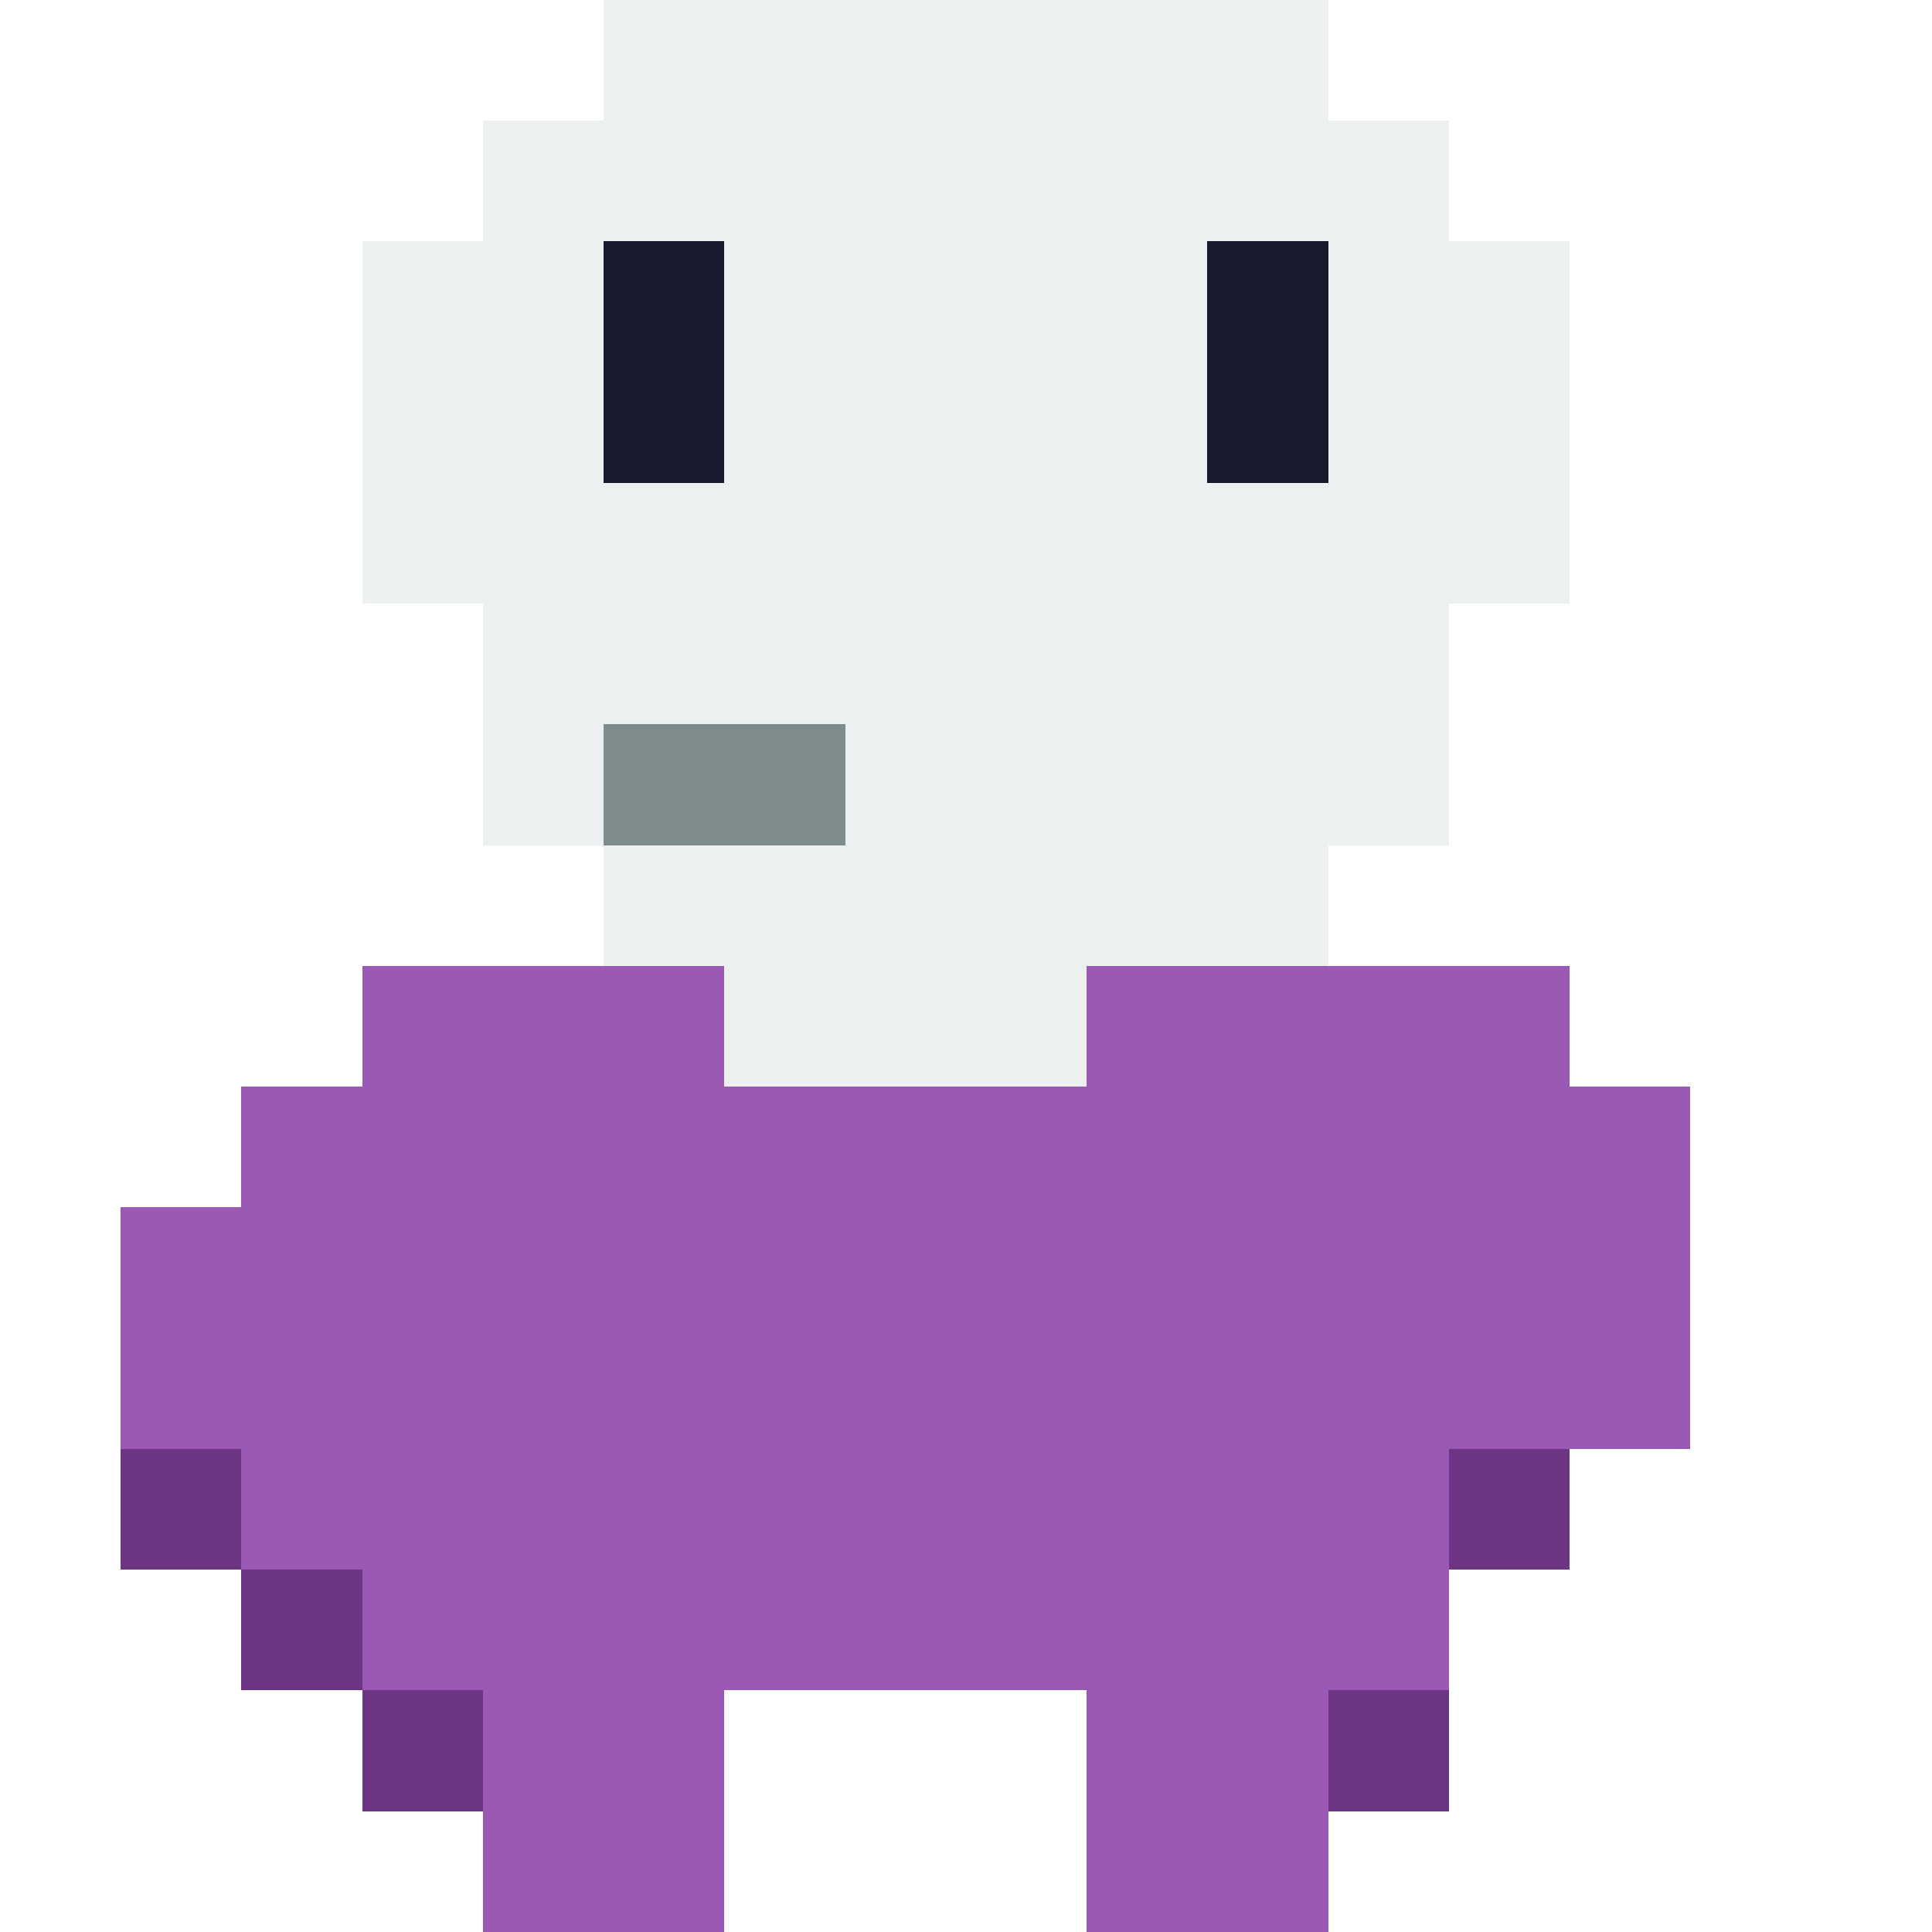
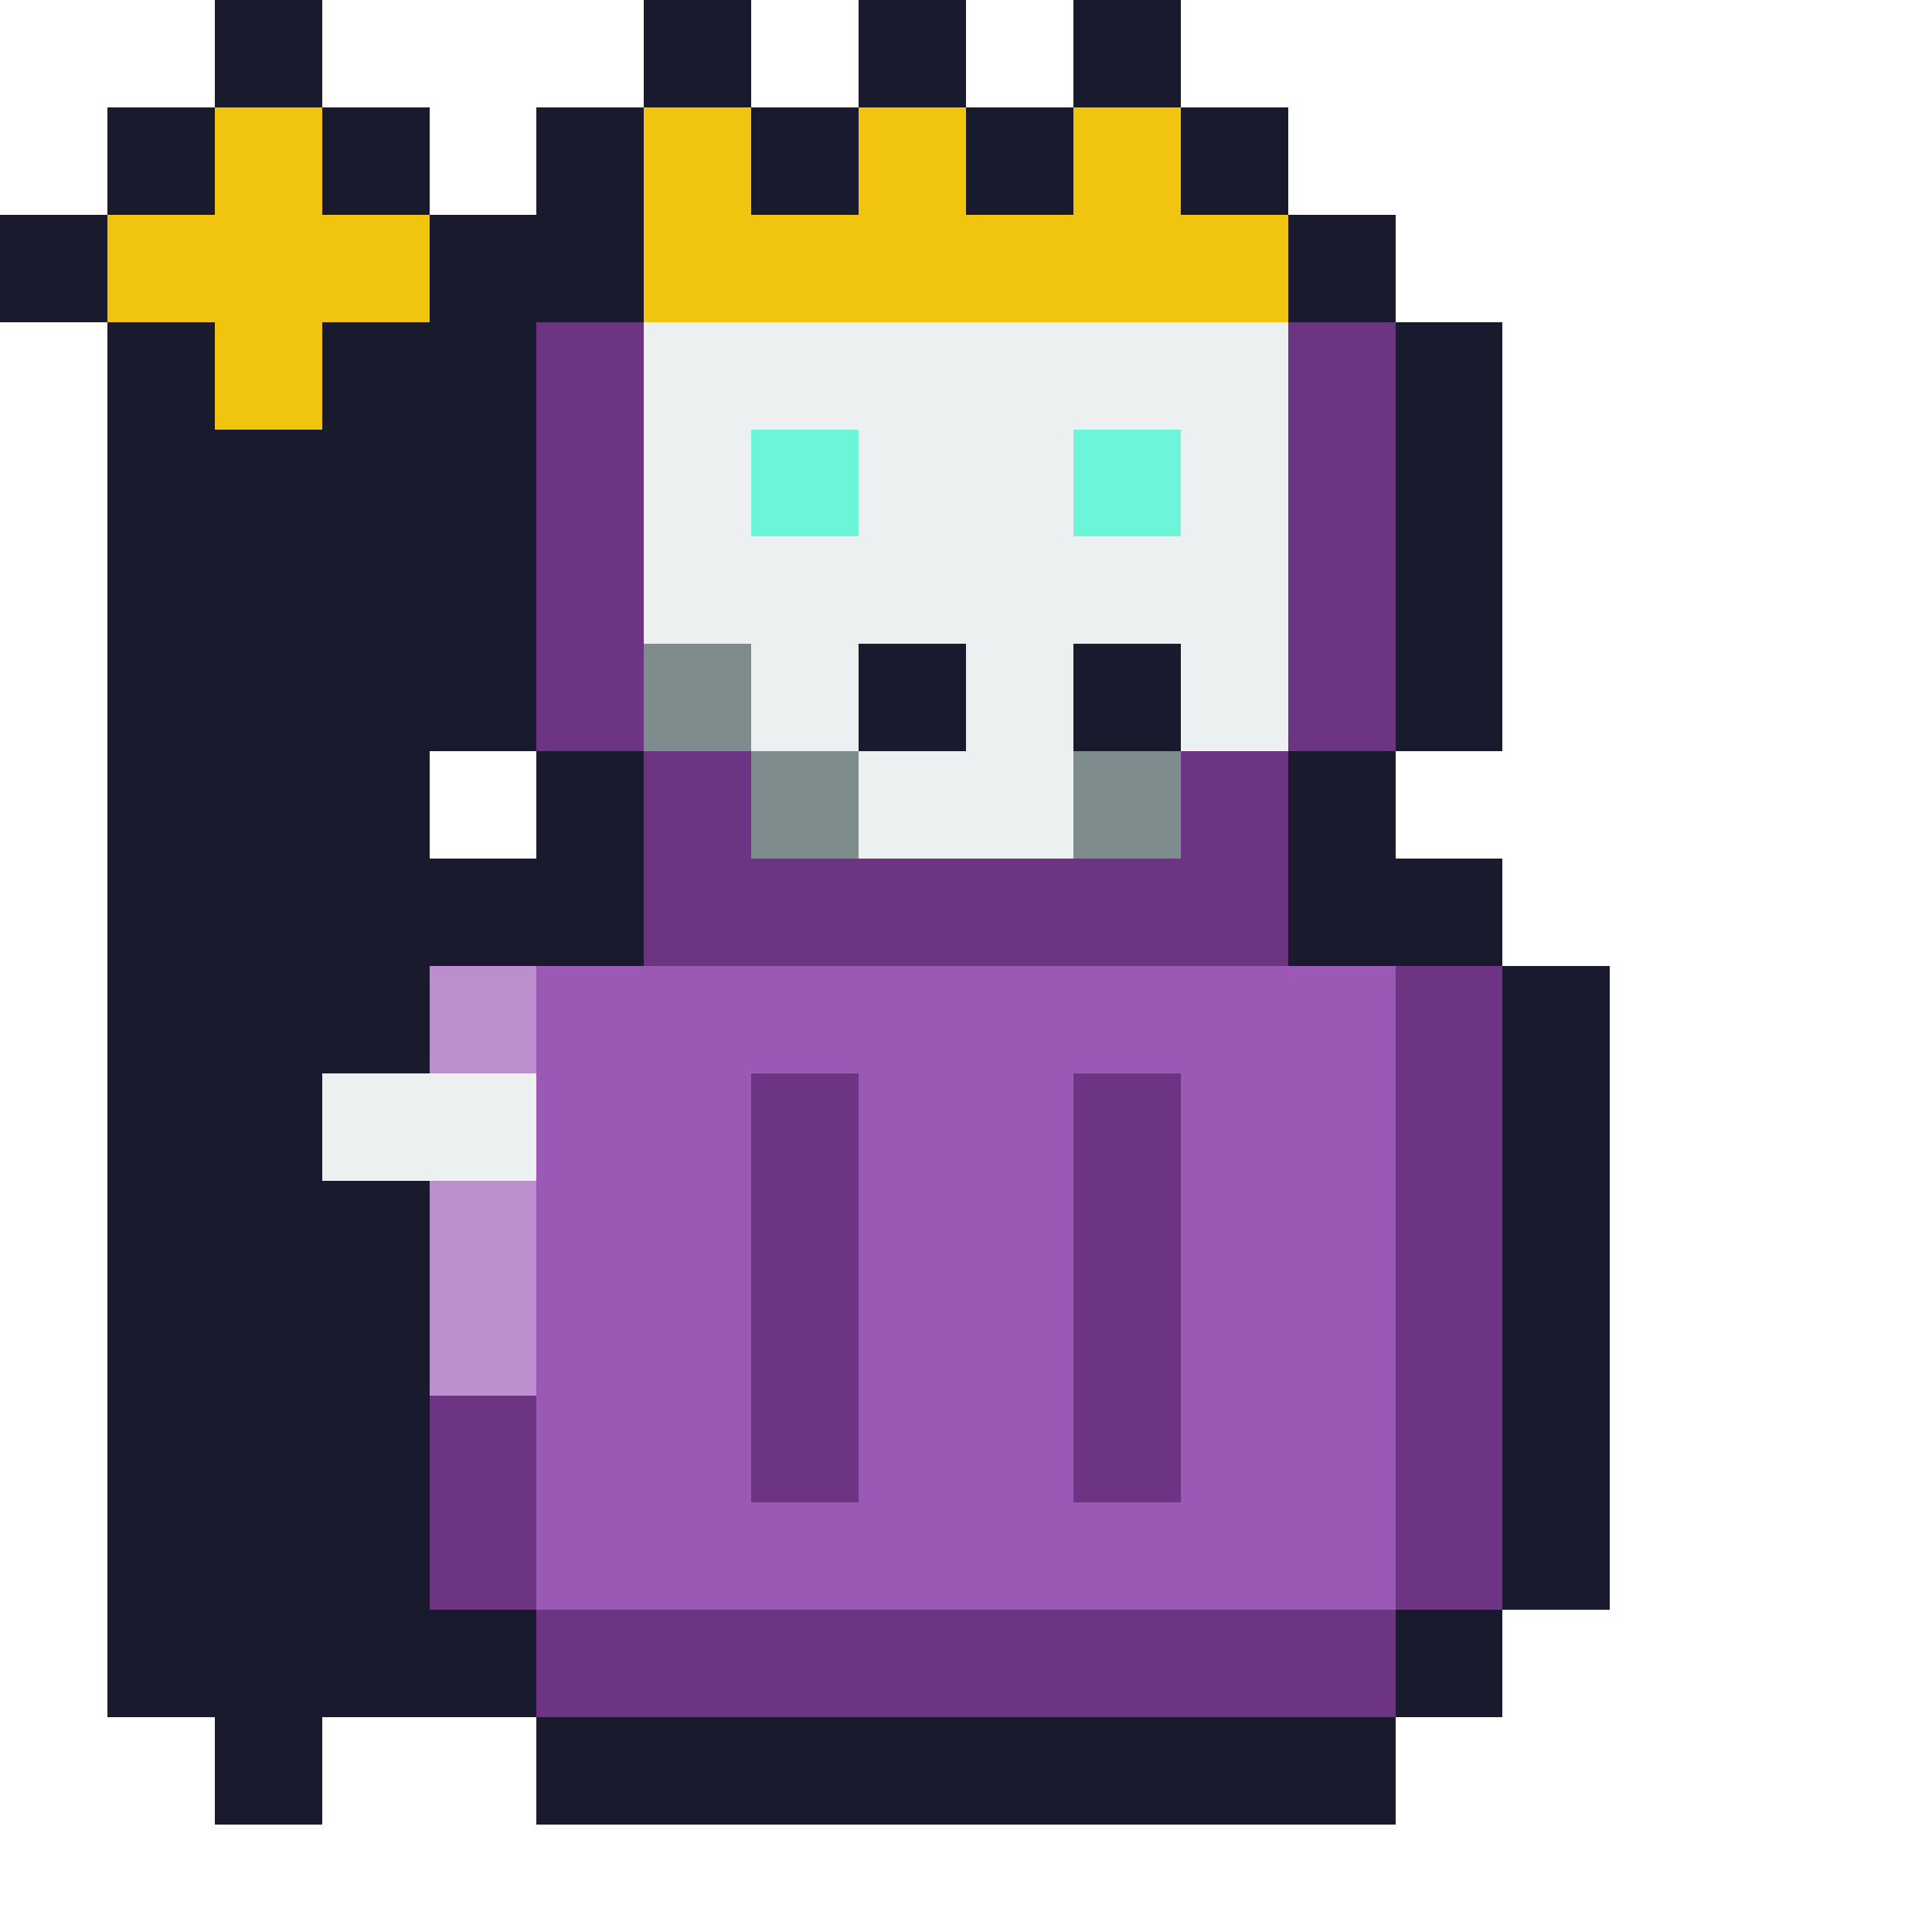
- <svg xmlns="http://www.w3.org/2000/svg" viewBox="0 0 16 16" shape-rendering="crispEdges">
-   <rect x="5" y="0" width="1" height="1" fill="#ecf0f1" />
-   <rect x="6" y="0" width="1" height="1" fill="#ecf0f1" />
-   <rect x="7" y="0" width="1" height="1" fill="#ecf0f1" />
-   <rect x="8" y="0" width="1" height="1" fill="#ecf0f1" />
-   <rect x="9" y="0" width="1" height="1" fill="#ecf0f1" />
-   <rect x="10" y="0" width="1" height="1" fill="#ecf0f1" />
-   <rect x="4" y="1" width="1" height="1" fill="#ecf0f1" />
-   <rect x="5" y="1" width="1" height="1" fill="#ecf0f1" />
-   <rect x="6" y="1" width="1" height="1" fill="#ecf0f1" />
-   <rect x="7" y="1" width="1" height="1" fill="#ecf0f1" />
-   <rect x="8" y="1" width="1" height="1" fill="#ecf0f1" />
-   <rect x="9" y="1" width="1" height="1" fill="#ecf0f1" />
-   <rect x="10" y="1" width="1" height="1" fill="#ecf0f1" />
-   <rect x="11" y="1" width="1" height="1" fill="#ecf0f1" />
-   <rect x="3" y="2" width="1" height="1" fill="#ecf0f1" />
-   <rect x="4" y="2" width="1" height="1" fill="#ecf0f1" />
+ <svg xmlns="http://www.w3.org/2000/svg" viewBox="0 0 18 18" shape-rendering="crispEdges">
+   <rect x="2" y="0" width="1" height="1" fill="#1a1a2e" />
+   <rect x="6" y="0" width="1" height="1" fill="#1a1a2e" />
+   <rect x="8" y="0" width="1" height="1" fill="#1a1a2e" />
+   <rect x="10" y="0" width="1" height="1" fill="#1a1a2e" />
+   <rect x="1" y="1" width="1" height="1" fill="#1a1a2e" />
+   <rect x="2" y="1" width="1" height="1" fill="#f1c40f" />
+   <rect x="3" y="1" width="1" height="1" fill="#1a1a2e" />
+   <rect x="5" y="1" width="1" height="1" fill="#1a1a2e" />
+   <rect x="6" y="1" width="1" height="1" fill="#f1c40f" />
+   <rect x="7" y="1" width="1" height="1" fill="#1a1a2e" />
+   <rect x="8" y="1" width="1" height="1" fill="#f1c40f" />
+   <rect x="9" y="1" width="1" height="1" fill="#1a1a2e" />
+   <rect x="10" y="1" width="1" height="1" fill="#f1c40f" />
+   <rect x="11" y="1" width="1" height="1" fill="#1a1a2e" />
+   <rect x="0" y="2" width="1" height="1" fill="#1a1a2e" />
+   <rect x="1" y="2" width="1" height="1" fill="#f1c40f" />
+   <rect x="2" y="2" width="1" height="1" fill="#f1c40f" />
+   <rect x="3" y="2" width="1" height="1" fill="#f1c40f" />
+   <rect x="4" y="2" width="1" height="1" fill="#1a1a2e" />
  <rect x="5" y="2" width="1" height="1" fill="#1a1a2e" />
-   <rect x="6" y="2" width="1" height="1" fill="#ecf0f1" />
-   <rect x="7" y="2" width="1" height="1" fill="#ecf0f1" />
-   <rect x="8" y="2" width="1" height="1" fill="#ecf0f1" />
-   <rect x="9" y="2" width="1" height="1" fill="#ecf0f1" />
-   <rect x="10" y="2" width="1" height="1" fill="#1a1a2e" />
-   <rect x="11" y="2" width="1" height="1" fill="#ecf0f1" />
-   <rect x="12" y="2" width="1" height="1" fill="#ecf0f1" />
-   <rect x="3" y="3" width="1" height="1" fill="#ecf0f1" />
-   <rect x="4" y="3" width="1" height="1" fill="#ecf0f1" />
-   <rect x="5" y="3" width="1" height="1" fill="#1a1a2e" />
+   <rect x="6" y="2" width="1" height="1" fill="#f1c40f" />
+   <rect x="7" y="2" width="1" height="1" fill="#f1c40f" />
+   <rect x="8" y="2" width="1" height="1" fill="#f1c40f" />
+   <rect x="9" y="2" width="1" height="1" fill="#f1c40f" />
+   <rect x="10" y="2" width="1" height="1" fill="#f1c40f" />
+   <rect x="11" y="2" width="1" height="1" fill="#f1c40f" />
+   <rect x="12" y="2" width="1" height="1" fill="#1a1a2e" />
+   <rect x="1" y="3" width="1" height="1" fill="#1a1a2e" />
+   <rect x="2" y="3" width="1" height="1" fill="#f1c40f" />
+   <rect x="3" y="3" width="1" height="1" fill="#1a1a2e" />
+   <rect x="4" y="3" width="1" height="1" fill="#1a1a2e" />
+   <rect x="5" y="3" width="1" height="1" fill="#6c3483" />
  <rect x="6" y="3" width="1" height="1" fill="#ecf0f1" />
  <rect x="7" y="3" width="1" height="1" fill="#ecf0f1" />
  <rect x="8" y="3" width="1" height="1" fill="#ecf0f1" />
  <rect x="9" y="3" width="1" height="1" fill="#ecf0f1" />
-   <rect x="10" y="3" width="1" height="1" fill="#1a1a2e" />
+   <rect x="10" y="3" width="1" height="1" fill="#ecf0f1" />
  <rect x="11" y="3" width="1" height="1" fill="#ecf0f1" />
-   <rect x="12" y="3" width="1" height="1" fill="#ecf0f1" />
-   <rect x="3" y="4" width="1" height="1" fill="#ecf0f1" />
-   <rect x="4" y="4" width="1" height="1" fill="#ecf0f1" />
-   <rect x="5" y="4" width="1" height="1" fill="#ecf0f1" />
+   <rect x="12" y="3" width="1" height="1" fill="#6c3483" />
+   <rect x="13" y="3" width="1" height="1" fill="#1a1a2e" />
+   <rect x="1" y="4" width="1" height="1" fill="#1a1a2e" />
+   <rect x="2" y="4" width="1" height="1" fill="#1a1a2e" />
+   <rect x="3" y="4" width="1" height="1" fill="#1a1a2e" />
+   <rect x="4" y="4" width="1" height="1" fill="#1a1a2e" />
+   <rect x="5" y="4" width="1" height="1" fill="#6c3483" />
  <rect x="6" y="4" width="1" height="1" fill="#ecf0f1" />
-   <rect x="7" y="4" width="1" height="1" fill="#ecf0f1" />
+   <rect x="7" y="4" width="1" height="1" fill="#6cf5d8" />
  <rect x="8" y="4" width="1" height="1" fill="#ecf0f1" />
  <rect x="9" y="4" width="1" height="1" fill="#ecf0f1" />
-   <rect x="10" y="4" width="1" height="1" fill="#ecf0f1" />
+   <rect x="10" y="4" width="1" height="1" fill="#6cf5d8" />
  <rect x="11" y="4" width="1" height="1" fill="#ecf0f1" />
-   <rect x="12" y="4" width="1" height="1" fill="#ecf0f1" />
-   <rect x="4" y="5" width="1" height="1" fill="#ecf0f1" />
-   <rect x="5" y="5" width="1" height="1" fill="#ecf0f1" />
+   <rect x="12" y="4" width="1" height="1" fill="#6c3483" />
+   <rect x="13" y="4" width="1" height="1" fill="#1a1a2e" />
+   <rect x="1" y="5" width="1" height="1" fill="#1a1a2e" />
+   <rect x="2" y="5" width="1" height="1" fill="#1a1a2e" />
+   <rect x="3" y="5" width="1" height="1" fill="#1a1a2e" />
+   <rect x="4" y="5" width="1" height="1" fill="#1a1a2e" />
+   <rect x="5" y="5" width="1" height="1" fill="#6c3483" />
  <rect x="6" y="5" width="1" height="1" fill="#ecf0f1" />
  <rect x="7" y="5" width="1" height="1" fill="#ecf0f1" />
  <rect x="8" y="5" width="1" height="1" fill="#ecf0f1" />
  <rect x="9" y="5" width="1" height="1" fill="#ecf0f1" />
  <rect x="10" y="5" width="1" height="1" fill="#ecf0f1" />
  <rect x="11" y="5" width="1" height="1" fill="#ecf0f1" />
-   <rect x="4" y="6" width="1" height="1" fill="#ecf0f1" />
-   <rect x="5" y="6" width="1" height="1" fill="#7f8c8d" />
+   <rect x="12" y="5" width="1" height="1" fill="#6c3483" />
+   <rect x="13" y="5" width="1" height="1" fill="#1a1a2e" />
+   <rect x="1" y="6" width="1" height="1" fill="#1a1a2e" />
+   <rect x="2" y="6" width="1" height="1" fill="#1a1a2e" />
+   <rect x="3" y="6" width="1" height="1" fill="#1a1a2e" />
+   <rect x="4" y="6" width="1" height="1" fill="#1a1a2e" />
+   <rect x="5" y="6" width="1" height="1" fill="#6c3483" />
  <rect x="6" y="6" width="1" height="1" fill="#7f8c8d" />
  <rect x="7" y="6" width="1" height="1" fill="#ecf0f1" />
-   <rect x="8" y="6" width="1" height="1" fill="#ecf0f1" />
+   <rect x="8" y="6" width="1" height="1" fill="#1a1a2e" />
  <rect x="9" y="6" width="1" height="1" fill="#ecf0f1" />
-   <rect x="10" y="6" width="1" height="1" fill="#ecf0f1" />
+   <rect x="10" y="6" width="1" height="1" fill="#1a1a2e" />
  <rect x="11" y="6" width="1" height="1" fill="#ecf0f1" />
-   <rect x="5" y="7" width="1" height="1" fill="#ecf0f1" />
-   <rect x="6" y="7" width="1" height="1" fill="#ecf0f1" />
-   <rect x="7" y="7" width="1" height="1" fill="#ecf0f1" />
+   <rect x="12" y="6" width="1" height="1" fill="#6c3483" />
+   <rect x="13" y="6" width="1" height="1" fill="#1a1a2e" />
+   <rect x="1" y="7" width="1" height="1" fill="#1a1a2e" />
+   <rect x="2" y="7" width="1" height="1" fill="#1a1a2e" />
+   <rect x="3" y="7" width="1" height="1" fill="#1a1a2e" />
+   <rect x="5" y="7" width="1" height="1" fill="#1a1a2e" />
+   <rect x="6" y="7" width="1" height="1" fill="#6c3483" />
+   <rect x="7" y="7" width="1" height="1" fill="#7f8c8d" />
  <rect x="8" y="7" width="1" height="1" fill="#ecf0f1" />
  <rect x="9" y="7" width="1" height="1" fill="#ecf0f1" />
-   <rect x="10" y="7" width="1" height="1" fill="#ecf0f1" />
-   <rect x="3" y="8" width="1" height="1" fill="#9b59b6" />
-   <rect x="4" y="8" width="1" height="1" fill="#9b59b6" />
-   <rect x="5" y="8" width="1" height="1" fill="#9b59b6" />
-   <rect x="6" y="8" width="1" height="1" fill="#ecf0f1" />
-   <rect x="7" y="8" width="1" height="1" fill="#ecf0f1" />
-   <rect x="8" y="8" width="1" height="1" fill="#ecf0f1" />
-   <rect x="9" y="8" width="1" height="1" fill="#9b59b6" />
-   <rect x="10" y="8" width="1" height="1" fill="#9b59b6" />
-   <rect x="11" y="8" width="1" height="1" fill="#9b59b6" />
-   <rect x="12" y="8" width="1" height="1" fill="#9b59b6" />
-   <rect x="2" y="9" width="1" height="1" fill="#9b59b6" />
-   <rect x="3" y="9" width="1" height="1" fill="#9b59b6" />
-   <rect x="4" y="9" width="1" height="1" fill="#9b59b6" />
+   <rect x="10" y="7" width="1" height="1" fill="#7f8c8d" />
+   <rect x="11" y="7" width="1" height="1" fill="#6c3483" />
+   <rect x="12" y="7" width="1" height="1" fill="#1a1a2e" />
+   <rect x="1" y="8" width="1" height="1" fill="#1a1a2e" />
+   <rect x="2" y="8" width="1" height="1" fill="#1a1a2e" />
+   <rect x="3" y="8" width="1" height="1" fill="#1a1a2e" />
+   <rect x="4" y="8" width="1" height="1" fill="#1a1a2e" />
+   <rect x="5" y="8" width="1" height="1" fill="#1a1a2e" />
+   <rect x="6" y="8" width="1" height="1" fill="#6c3483" />
+   <rect x="7" y="8" width="1" height="1" fill="#6c3483" />
+   <rect x="8" y="8" width="1" height="1" fill="#6c3483" />
+   <rect x="9" y="8" width="1" height="1" fill="#6c3483" />
+   <rect x="10" y="8" width="1" height="1" fill="#6c3483" />
+   <rect x="11" y="8" width="1" height="1" fill="#6c3483" />
+   <rect x="12" y="8" width="1" height="1" fill="#1a1a2e" />
+   <rect x="13" y="8" width="1" height="1" fill="#1a1a2e" />
+   <rect x="1" y="9" width="1" height="1" fill="#1a1a2e" />
+   <rect x="2" y="9" width="1" height="1" fill="#1a1a2e" />
+   <rect x="3" y="9" width="1" height="1" fill="#1a1a2e" />
+   <rect x="4" y="9" width="1" height="1" fill="#bb8fce" />
  <rect x="5" y="9" width="1" height="1" fill="#9b59b6" />
  <rect x="6" y="9" width="1" height="1" fill="#9b59b6" />
  <rect x="7" y="9" width="1" height="1" fill="#9b59b6" />
  <rect x="8" y="9" width="1" height="1" fill="#9b59b6" />
  <rect x="9" y="9" width="1" height="1" fill="#9b59b6" />
  <rect x="10" y="9" width="1" height="1" fill="#9b59b6" />
  <rect x="11" y="9" width="1" height="1" fill="#9b59b6" />
  <rect x="12" y="9" width="1" height="1" fill="#9b59b6" />
-   <rect x="13" y="9" width="1" height="1" fill="#9b59b6" />
-   <rect x="1" y="10" width="1" height="1" fill="#9b59b6" />
-   <rect x="2" y="10" width="1" height="1" fill="#9b59b6" />
-   <rect x="3" y="10" width="1" height="1" fill="#9b59b6" />
-   <rect x="4" y="10" width="1" height="1" fill="#9b59b6" />
+   <rect x="13" y="9" width="1" height="1" fill="#6c3483" />
+   <rect x="14" y="9" width="1" height="1" fill="#1a1a2e" />
+   <rect x="1" y="10" width="1" height="1" fill="#1a1a2e" />
+   <rect x="2" y="10" width="1" height="1" fill="#1a1a2e" />
+   <rect x="3" y="10" width="1" height="1" fill="#ecf0f1" />
+   <rect x="4" y="10" width="1" height="1" fill="#ecf0f1" />
  <rect x="5" y="10" width="1" height="1" fill="#9b59b6" />
  <rect x="6" y="10" width="1" height="1" fill="#9b59b6" />
-   <rect x="7" y="10" width="1" height="1" fill="#9b59b6" />
+   <rect x="7" y="10" width="1" height="1" fill="#6c3483" />
  <rect x="8" y="10" width="1" height="1" fill="#9b59b6" />
  <rect x="9" y="10" width="1" height="1" fill="#9b59b6" />
-   <rect x="10" y="10" width="1" height="1" fill="#9b59b6" />
+   <rect x="10" y="10" width="1" height="1" fill="#6c3483" />
  <rect x="11" y="10" width="1" height="1" fill="#9b59b6" />
  <rect x="12" y="10" width="1" height="1" fill="#9b59b6" />
-   <rect x="13" y="10" width="1" height="1" fill="#9b59b6" />
-   <rect x="1" y="11" width="1" height="1" fill="#9b59b6" />
-   <rect x="2" y="11" width="1" height="1" fill="#9b59b6" />
-   <rect x="3" y="11" width="1" height="1" fill="#9b59b6" />
-   <rect x="4" y="11" width="1" height="1" fill="#9b59b6" />
+   <rect x="13" y="10" width="1" height="1" fill="#6c3483" />
+   <rect x="14" y="10" width="1" height="1" fill="#1a1a2e" />
+   <rect x="1" y="11" width="1" height="1" fill="#1a1a2e" />
+   <rect x="2" y="11" width="1" height="1" fill="#1a1a2e" />
+   <rect x="3" y="11" width="1" height="1" fill="#1a1a2e" />
+   <rect x="4" y="11" width="1" height="1" fill="#bb8fce" />
  <rect x="5" y="11" width="1" height="1" fill="#9b59b6" />
  <rect x="6" y="11" width="1" height="1" fill="#9b59b6" />
-   <rect x="7" y="11" width="1" height="1" fill="#9b59b6" />
+   <rect x="7" y="11" width="1" height="1" fill="#6c3483" />
  <rect x="8" y="11" width="1" height="1" fill="#9b59b6" />
  <rect x="9" y="11" width="1" height="1" fill="#9b59b6" />
-   <rect x="10" y="11" width="1" height="1" fill="#9b59b6" />
+   <rect x="10" y="11" width="1" height="1" fill="#6c3483" />
  <rect x="11" y="11" width="1" height="1" fill="#9b59b6" />
  <rect x="12" y="11" width="1" height="1" fill="#9b59b6" />
-   <rect x="13" y="11" width="1" height="1" fill="#9b59b6" />
-   <rect x="1" y="12" width="1" height="1" fill="#6c3483" />
-   <rect x="2" y="12" width="1" height="1" fill="#9b59b6" />
-   <rect x="3" y="12" width="1" height="1" fill="#9b59b6" />
-   <rect x="4" y="12" width="1" height="1" fill="#9b59b6" />
+   <rect x="13" y="11" width="1" height="1" fill="#6c3483" />
+   <rect x="14" y="11" width="1" height="1" fill="#1a1a2e" />
+   <rect x="1" y="12" width="1" height="1" fill="#1a1a2e" />
+   <rect x="2" y="12" width="1" height="1" fill="#1a1a2e" />
+   <rect x="3" y="12" width="1" height="1" fill="#1a1a2e" />
+   <rect x="4" y="12" width="1" height="1" fill="#bb8fce" />
  <rect x="5" y="12" width="1" height="1" fill="#9b59b6" />
  <rect x="6" y="12" width="1" height="1" fill="#9b59b6" />
-   <rect x="7" y="12" width="1" height="1" fill="#9b59b6" />
+   <rect x="7" y="12" width="1" height="1" fill="#6c3483" />
  <rect x="8" y="12" width="1" height="1" fill="#9b59b6" />
  <rect x="9" y="12" width="1" height="1" fill="#9b59b6" />
-   <rect x="10" y="12" width="1" height="1" fill="#9b59b6" />
+   <rect x="10" y="12" width="1" height="1" fill="#6c3483" />
  <rect x="11" y="12" width="1" height="1" fill="#9b59b6" />
-   <rect x="12" y="12" width="1" height="1" fill="#6c3483" />
-   <rect x="2" y="13" width="1" height="1" fill="#6c3483" />
-   <rect x="3" y="13" width="1" height="1" fill="#9b59b6" />
-   <rect x="4" y="13" width="1" height="1" fill="#9b59b6" />
+   <rect x="12" y="12" width="1" height="1" fill="#9b59b6" />
+   <rect x="13" y="12" width="1" height="1" fill="#6c3483" />
+   <rect x="14" y="12" width="1" height="1" fill="#1a1a2e" />
+   <rect x="1" y="13" width="1" height="1" fill="#1a1a2e" />
+   <rect x="2" y="13" width="1" height="1" fill="#1a1a2e" />
+   <rect x="3" y="13" width="1" height="1" fill="#1a1a2e" />
+   <rect x="4" y="13" width="1" height="1" fill="#6c3483" />
  <rect x="5" y="13" width="1" height="1" fill="#9b59b6" />
  <rect x="6" y="13" width="1" height="1" fill="#9b59b6" />
-   <rect x="7" y="13" width="1" height="1" fill="#9b59b6" />
+   <rect x="7" y="13" width="1" height="1" fill="#6c3483" />
  <rect x="8" y="13" width="1" height="1" fill="#9b59b6" />
  <rect x="9" y="13" width="1" height="1" fill="#9b59b6" />
-   <rect x="10" y="13" width="1" height="1" fill="#9b59b6" />
+   <rect x="10" y="13" width="1" height="1" fill="#6c3483" />
  <rect x="11" y="13" width="1" height="1" fill="#9b59b6" />
-   <rect x="3" y="14" width="1" height="1" fill="#6c3483" />
-   <rect x="4" y="14" width="1" height="1" fill="#9b59b6" />
+   <rect x="12" y="13" width="1" height="1" fill="#9b59b6" />
+   <rect x="13" y="13" width="1" height="1" fill="#6c3483" />
+   <rect x="14" y="13" width="1" height="1" fill="#1a1a2e" />
+   <rect x="1" y="14" width="1" height="1" fill="#1a1a2e" />
+   <rect x="2" y="14" width="1" height="1" fill="#1a1a2e" />
+   <rect x="3" y="14" width="1" height="1" fill="#1a1a2e" />
+   <rect x="4" y="14" width="1" height="1" fill="#6c3483" />
  <rect x="5" y="14" width="1" height="1" fill="#9b59b6" />
+   <rect x="6" y="14" width="1" height="1" fill="#9b59b6" />
+   <rect x="7" y="14" width="1" height="1" fill="#9b59b6" />
+   <rect x="8" y="14" width="1" height="1" fill="#9b59b6" />
  <rect x="9" y="14" width="1" height="1" fill="#9b59b6" />
  <rect x="10" y="14" width="1" height="1" fill="#9b59b6" />
-   <rect x="11" y="14" width="1" height="1" fill="#6c3483" />
-   <rect x="4" y="15" width="1" height="1" fill="#9b59b6" />
-   <rect x="5" y="15" width="1" height="1" fill="#9b59b6" />
-   <rect x="9" y="15" width="1" height="1" fill="#9b59b6" />
-   <rect x="10" y="15" width="1" height="1" fill="#9b59b6" />
+   <rect x="11" y="14" width="1" height="1" fill="#9b59b6" />
+   <rect x="12" y="14" width="1" height="1" fill="#9b59b6" />
+   <rect x="13" y="14" width="1" height="1" fill="#6c3483" />
+   <rect x="14" y="14" width="1" height="1" fill="#1a1a2e" />
+   <rect x="1" y="15" width="1" height="1" fill="#1a1a2e" />
+   <rect x="2" y="15" width="1" height="1" fill="#1a1a2e" />
+   <rect x="3" y="15" width="1" height="1" fill="#1a1a2e" />
+   <rect x="4" y="15" width="1" height="1" fill="#1a1a2e" />
+   <rect x="5" y="15" width="1" height="1" fill="#6c3483" />
+   <rect x="6" y="15" width="1" height="1" fill="#6c3483" />
+   <rect x="7" y="15" width="1" height="1" fill="#6c3483" />
+   <rect x="8" y="15" width="1" height="1" fill="#6c3483" />
+   <rect x="9" y="15" width="1" height="1" fill="#6c3483" />
+   <rect x="10" y="15" width="1" height="1" fill="#6c3483" />
+   <rect x="11" y="15" width="1" height="1" fill="#6c3483" />
+   <rect x="12" y="15" width="1" height="1" fill="#6c3483" />
+   <rect x="13" y="15" width="1" height="1" fill="#1a1a2e" />
+   <rect x="2" y="16" width="1" height="1" fill="#1a1a2e" />
+   <rect x="5" y="16" width="1" height="1" fill="#1a1a2e" />
+   <rect x="6" y="16" width="1" height="1" fill="#1a1a2e" />
+   <rect x="7" y="16" width="1" height="1" fill="#1a1a2e" />
+   <rect x="8" y="16" width="1" height="1" fill="#1a1a2e" />
+   <rect x="9" y="16" width="1" height="1" fill="#1a1a2e" />
+   <rect x="10" y="16" width="1" height="1" fill="#1a1a2e" />
+   <rect x="11" y="16" width="1" height="1" fill="#1a1a2e" />
+   <rect x="12" y="16" width="1" height="1" fill="#1a1a2e" />
</svg>
